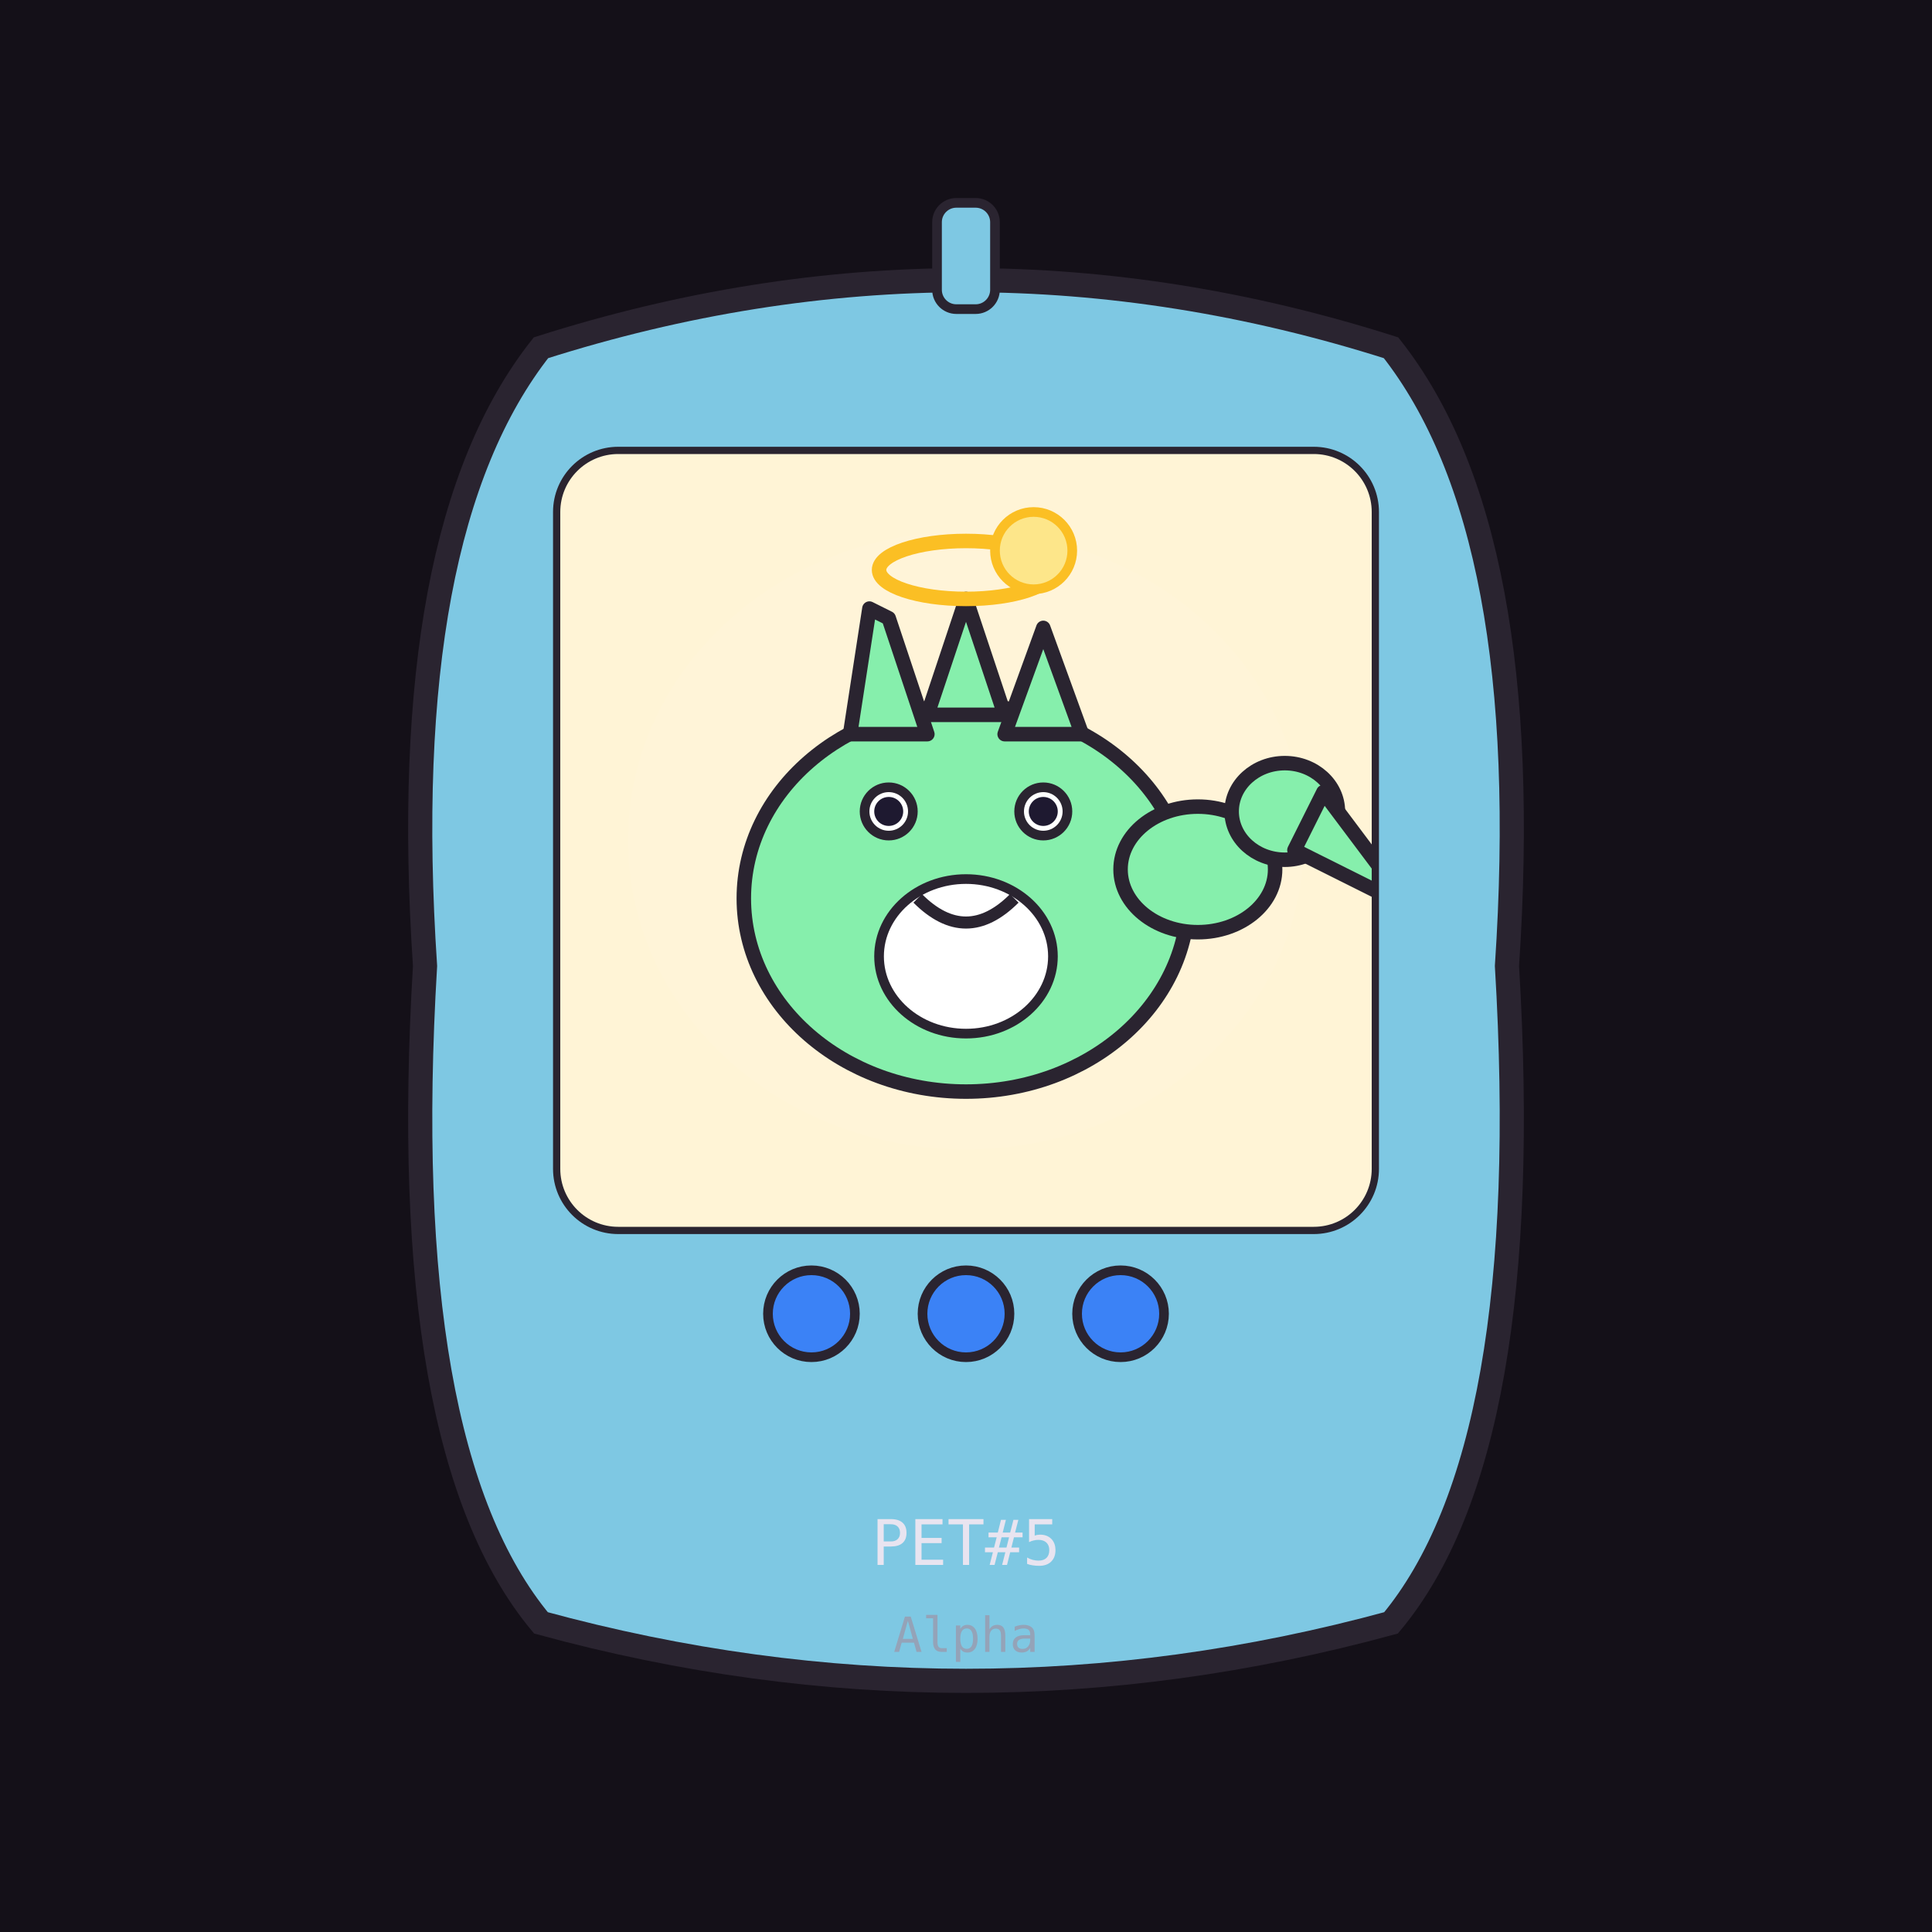
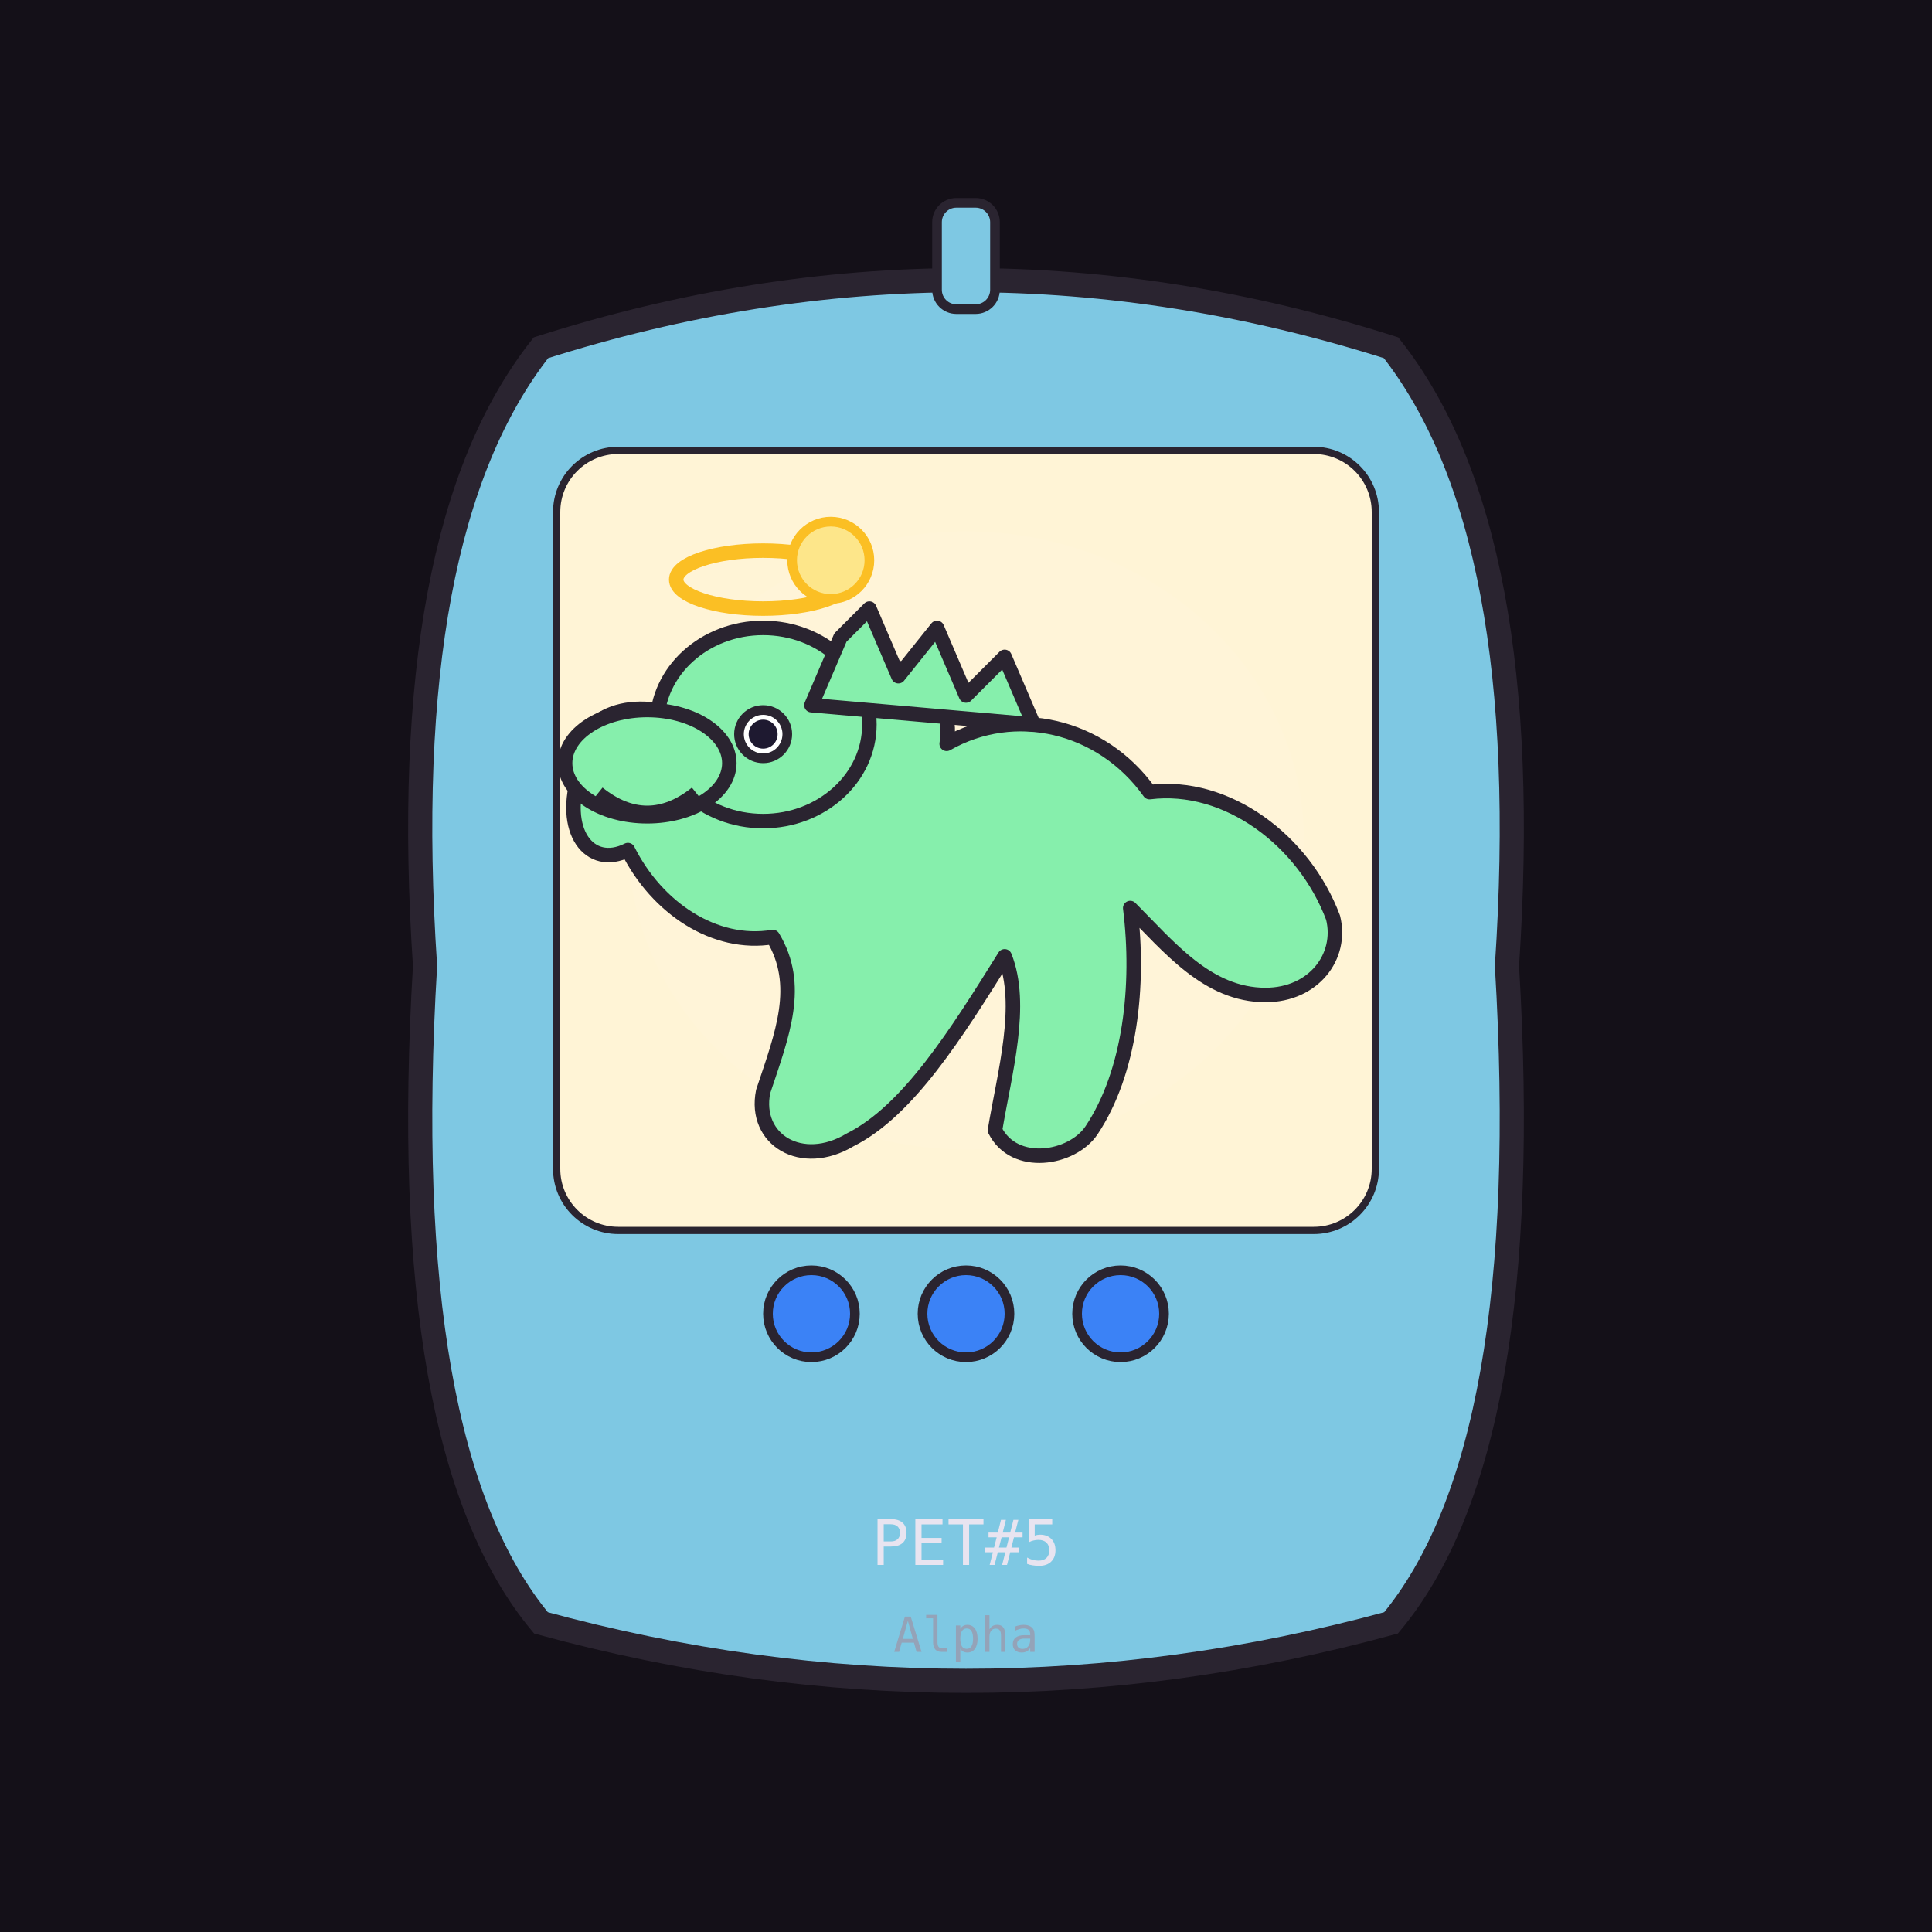
<svg xmlns="http://www.w3.org/2000/svg" viewBox="0 0 400 400">
  <defs>
    <clipPath id="scr">
      <rect x="116" y="94" width="168" height="160" rx="12" />
    </clipPath>
  </defs>
  <rect width="400" height="400" fill="#141018" />
  <path fill="#7ec8e3" stroke="#2a2430" stroke-width="5" d="M112 72 Q200 44 288 72 Q318 110 312 200 Q318 300 288 336 Q200 360 112 336 Q82 300 88 200 Q82 110 112 72 Z" />
  <rect x="194" y="42" width="12" height="22" rx="4" fill="#7ec8e3" stroke="#2a2430" stroke-width="2" />
  <rect x="116" y="94" width="168" height="160" rx="12" fill="#0c0a10" stroke="#2a2430" stroke-width="3" />
  <circle cx="168" cy="272" r="9" fill="#3b82f6" stroke="#2a2430" stroke-width="2" />
  <circle cx="200" cy="272" r="9" fill="#3b82f6" stroke="#2a2430" stroke-width="2" />
  <circle cx="232" cy="272" r="9" fill="#3b82f6" stroke="#2a2430" stroke-width="2" />
  <text x="200" y="324" text-anchor="middle" fill="#e8e4f0" font-size="13" font-family="monospace">PET#5</text>
  <text x="200" y="342" text-anchor="middle" fill="#94a3b8" font-size="10" font-family="monospace">Alpha</text>
  <g clip-path="url(#scr)">
    <g>
      <rect x="116" y="94" width="168" height="160" fill="#fff4d6" />
      <ellipse cx="200" cy="174" rx="70" ry="64" fill="#fff" fill-opacity=".04">
        <animate attributeName="fill-opacity" values=".04;.12;.04" dur="2.8s" repeatCount="indefinite" />
      </ellipse>
      <g data-dino="1">
-         <ellipse data-dino-body="1" data-dino-head="1" cx="200" cy="186" rx="46" ry="40" fill="#86efac" stroke="#2a2430" stroke-width="3" stroke-linejoin="round" />
-         <polygon data-ridge="1" points="176,152 180,126 184,128 192,152" fill="#86efac" stroke="#2a2430" stroke-width="3" stroke-linejoin="round" />
-         <polygon points="192,148 200,124 208,148" fill="#86efac" stroke="#2a2430" stroke-width="3" stroke-linejoin="round" />
-         <polygon points="208,152 216,130 224,152" fill="#86efac" stroke="#2a2430" stroke-width="3" stroke-linejoin="round" />
-         <ellipse data-snout="1" cx="200" cy="204" rx="14" ry="8" fill="#86efac" stroke="#2a2430" stroke-width="3" stroke-linejoin="round" />
-         <ellipse data-tail="1" cx="248" cy="180" rx="16" ry="13" fill="#86efac" stroke="#2a2430" stroke-width="3" stroke-linejoin="round" />
-         <ellipse cx="266" cy="168" rx="11" ry="10" fill="#86efac" stroke="#2a2430" stroke-width="3" stroke-linejoin="round" />
-         <polygon points="274,164 292,188 268,176" fill="#86efac" stroke="#2a2430" stroke-width="3" stroke-linejoin="round" />
-         <circle cx="186" cy="196" r="3" fill="#000" />
-         <circle cx="210" cy="202" r="3" fill="#000" />
-         <circle cx="198" cy="210" r="3" fill="#000" />
+         <path data-dino-body="1" data-tail="1" d="M120 160 C118 150 128 144 140 148 C148 134 164 128 176 140 C186 134 198 142 196 154 C210 146 228 150 238 164 C254 162 270 174 276 190 C278 198 272 206 262 206 C250 206 242 196 234 188 C236 204 234 222 226 234 C222 240 210 242 206 234 C208 222 212 208 208 198 C198 214 188 230 176 236 C166 242 156 236 158 226 C162 214 166 204 160 194 C148 196 136 188 130 176 C122 180 116 172 120 160 Z" fill="#86efac" stroke="#2a2430" stroke-width="3" stroke-linejoin="round" />
+         <ellipse data-dino-head="1" cx="158" cy="150" rx="22" ry="20" fill="#86efac" stroke="#2a2430" stroke-width="3" stroke-linejoin="round" />
+         <ellipse cx="134" cy="158" rx="17" ry="11" fill="#86efac" stroke="#2a2430" stroke-width="3" stroke-linejoin="round" />
+         <polygon data-ridge="1" points="168,146 174,132 180,126 186,140 194,130 200,144 208,136 214,150" fill="#86efac" stroke="#2a2430" stroke-width="3" stroke-linejoin="round" />
      </g>
-       <ellipse data-belly="1" cx="200" cy="198" rx="18" ry="16" fill="#ffffff" stroke="#2a2430" stroke-width="2" />
-       <g data-face="1" data-sp="2" data-cx="200" data-ey="168" data-gap="16">
+       <g data-face="1" data-sp="2" data-cx="158" data-ey="152" data-gap="8">
        <g data-eyes="0" data-kind="0">
-           <circle cx="184" cy="168" data-dino-eye="1" r="5" fill="#fff" stroke="#2a2430" stroke-width="2" />
-           <circle cx="184" cy="168" r="3" fill="#1e1930">
-             <animate attributeName="opacity" values="1;1;1;.2;1" dur="3.2s" repeatCount="indefinite" />
-           </circle>
-           <circle cx="216" cy="168" data-dino-eye="1" r="5" fill="#fff" stroke="#2a2430" stroke-width="2" />
-           <circle cx="216" cy="168" r="3" fill="#1e1930">
+           <circle cx="158" cy="152" data-dino-eye="1" r="5" fill="#fff" stroke="#2a2430" stroke-width="2" />
+           <circle cx="158" cy="152" r="3" fill="#1e1930">
            <animate attributeName="opacity" values="1;1;1;.2;1" dur="3.2s" repeatCount="indefinite" />
          </circle>
        </g>
-         <path d="M190 186 Q200 196 210 186" fill="none" stroke="#2a2430" stroke-width="2.5" />
+         <path data-snout="1" d="M124 164 Q134 172 144 164" fill="none" stroke="#2a2430" stroke-width="2.4" />
      </g>
      <g data-acc="5">
-         <ellipse cx="200" cy="118" rx="18" ry="6" fill="none" stroke="#fbbf24" stroke-width="3" />
-         <circle cx="214" cy="114" r="8" fill="#fde68a" stroke="#fbbf24" stroke-width="2" />
+         <ellipse cx="158" cy="120" rx="18" ry="6" fill="none" stroke="#fbbf24" stroke-width="3" />
+         <circle cx="172" cy="116" r="8" fill="#fde68a" stroke="#fbbf24" stroke-width="2" />
      </g>
      <animateTransform attributeName="transform" type="translate" values="0 0;1 -1;-1 1;0 0" dur="9s" repeatCount="indefinite" />
    </g>
  </g>
</svg>
